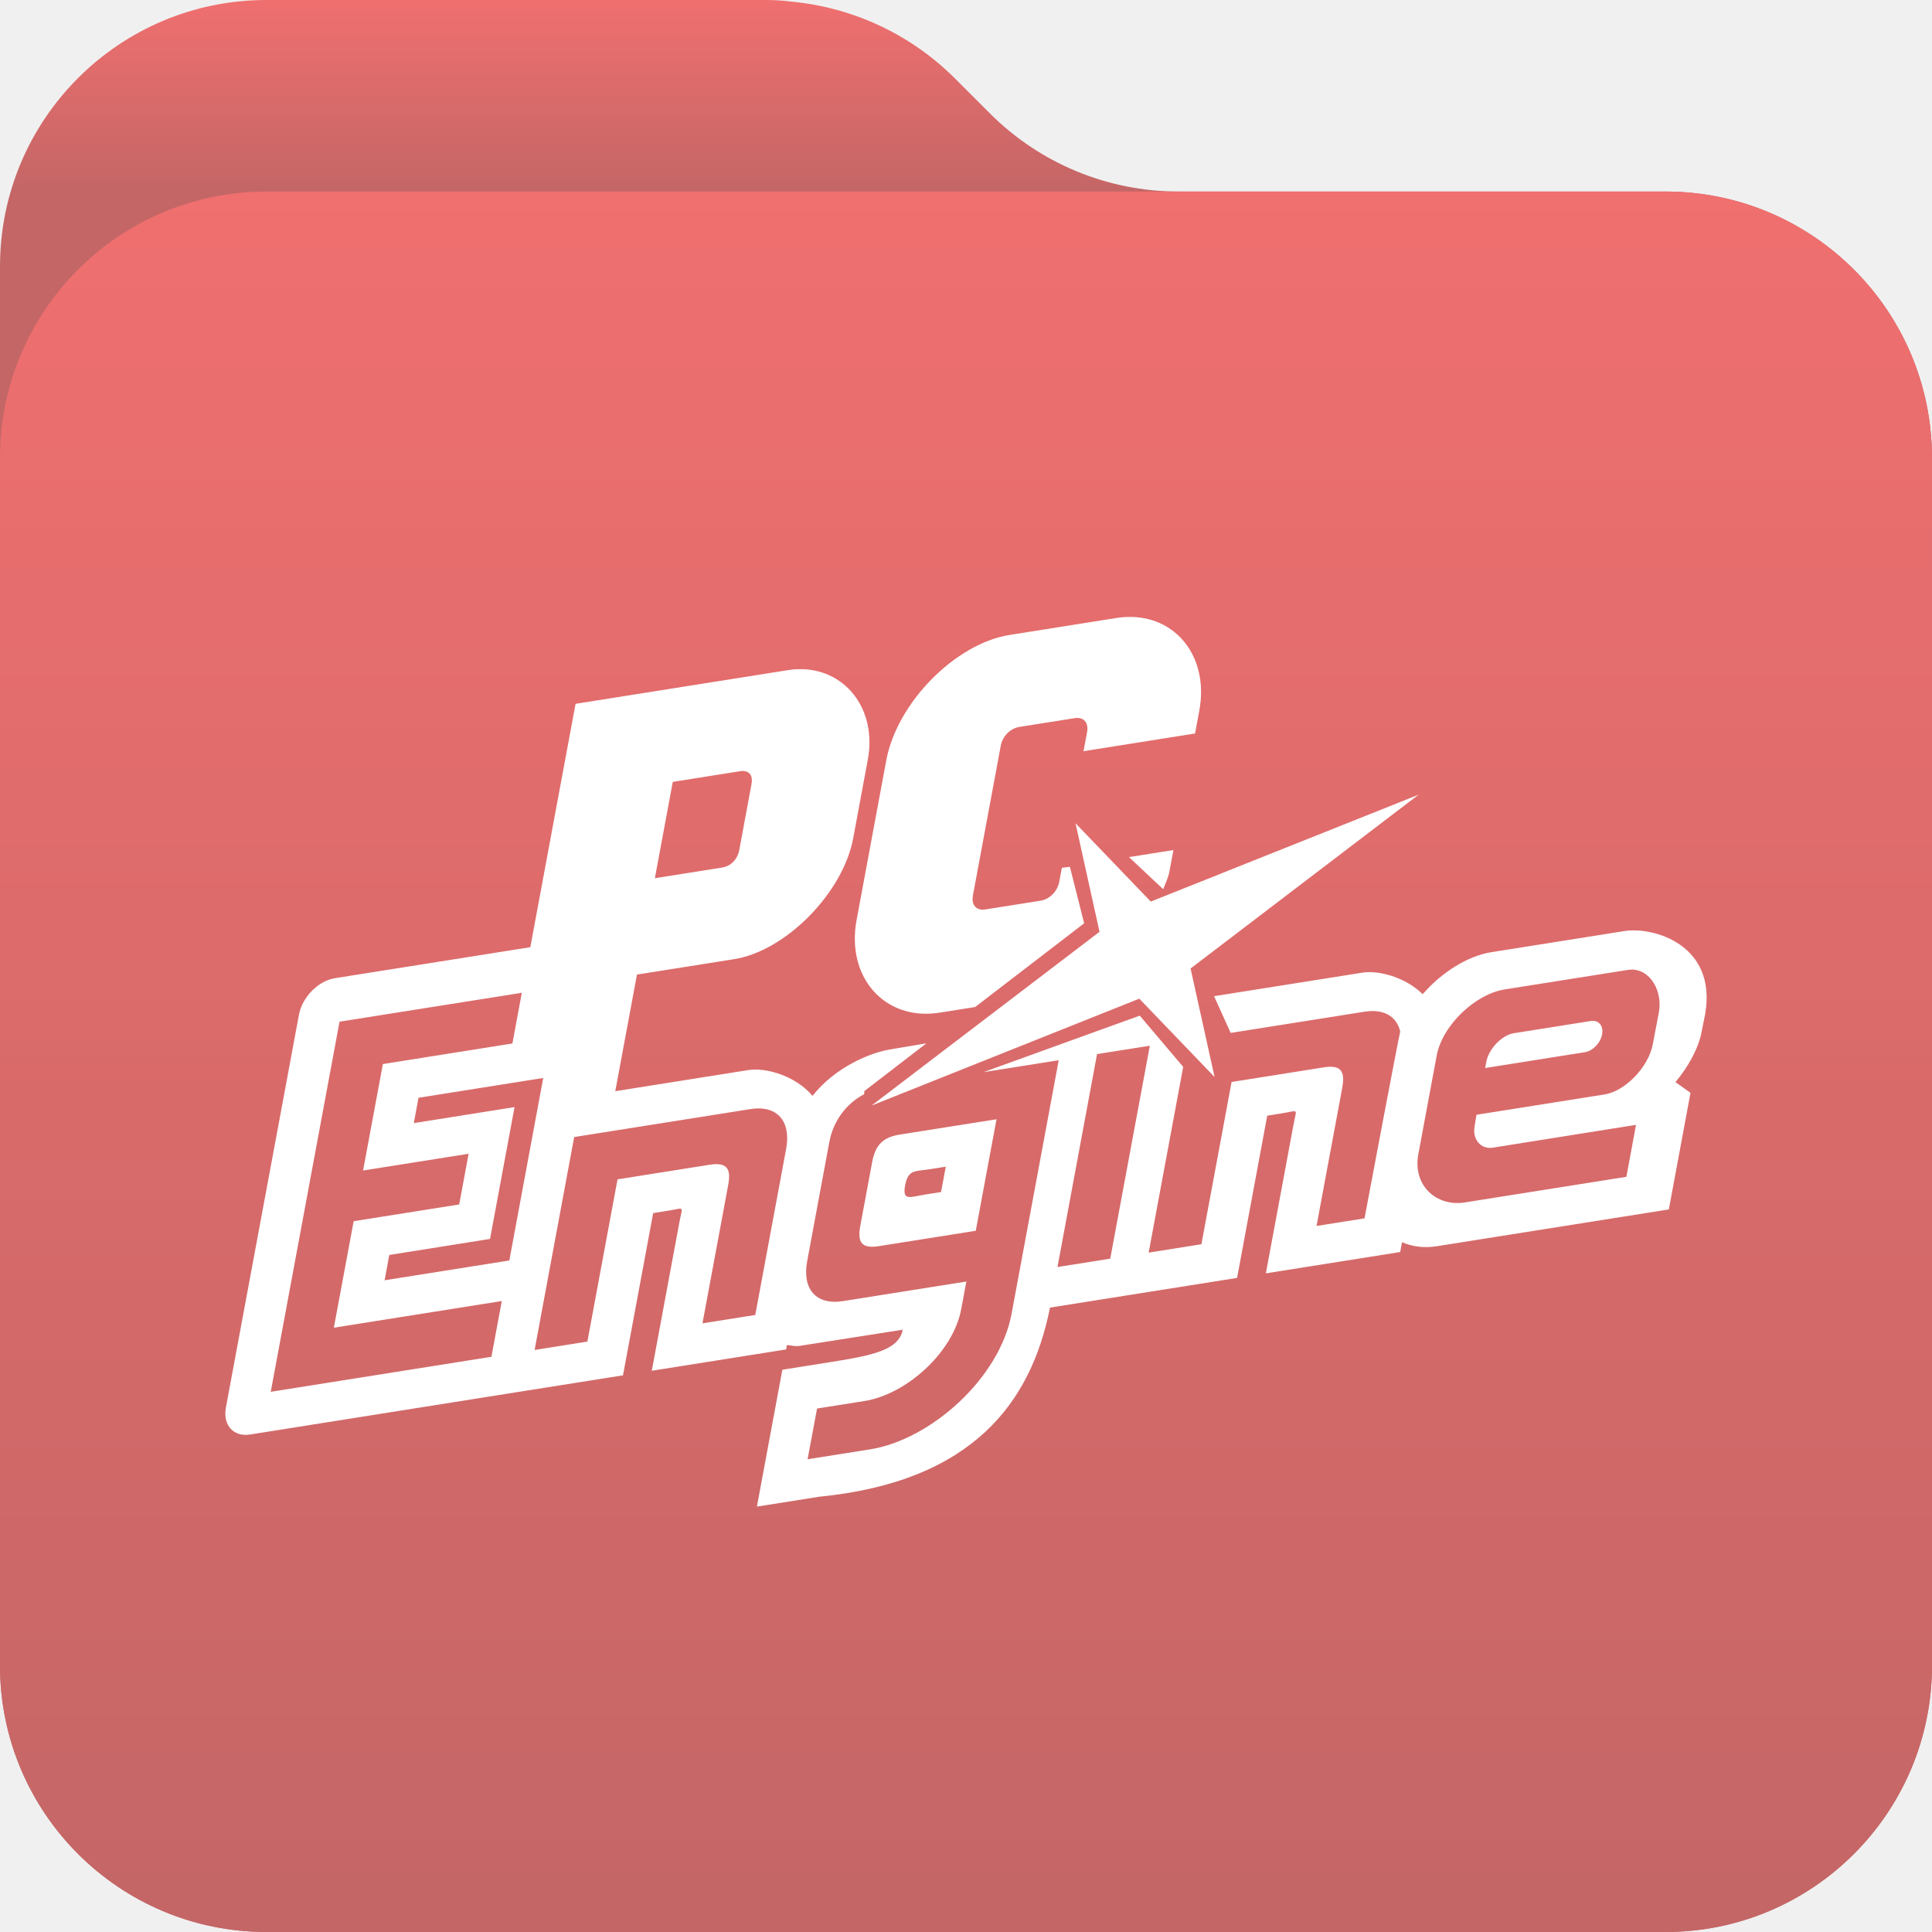
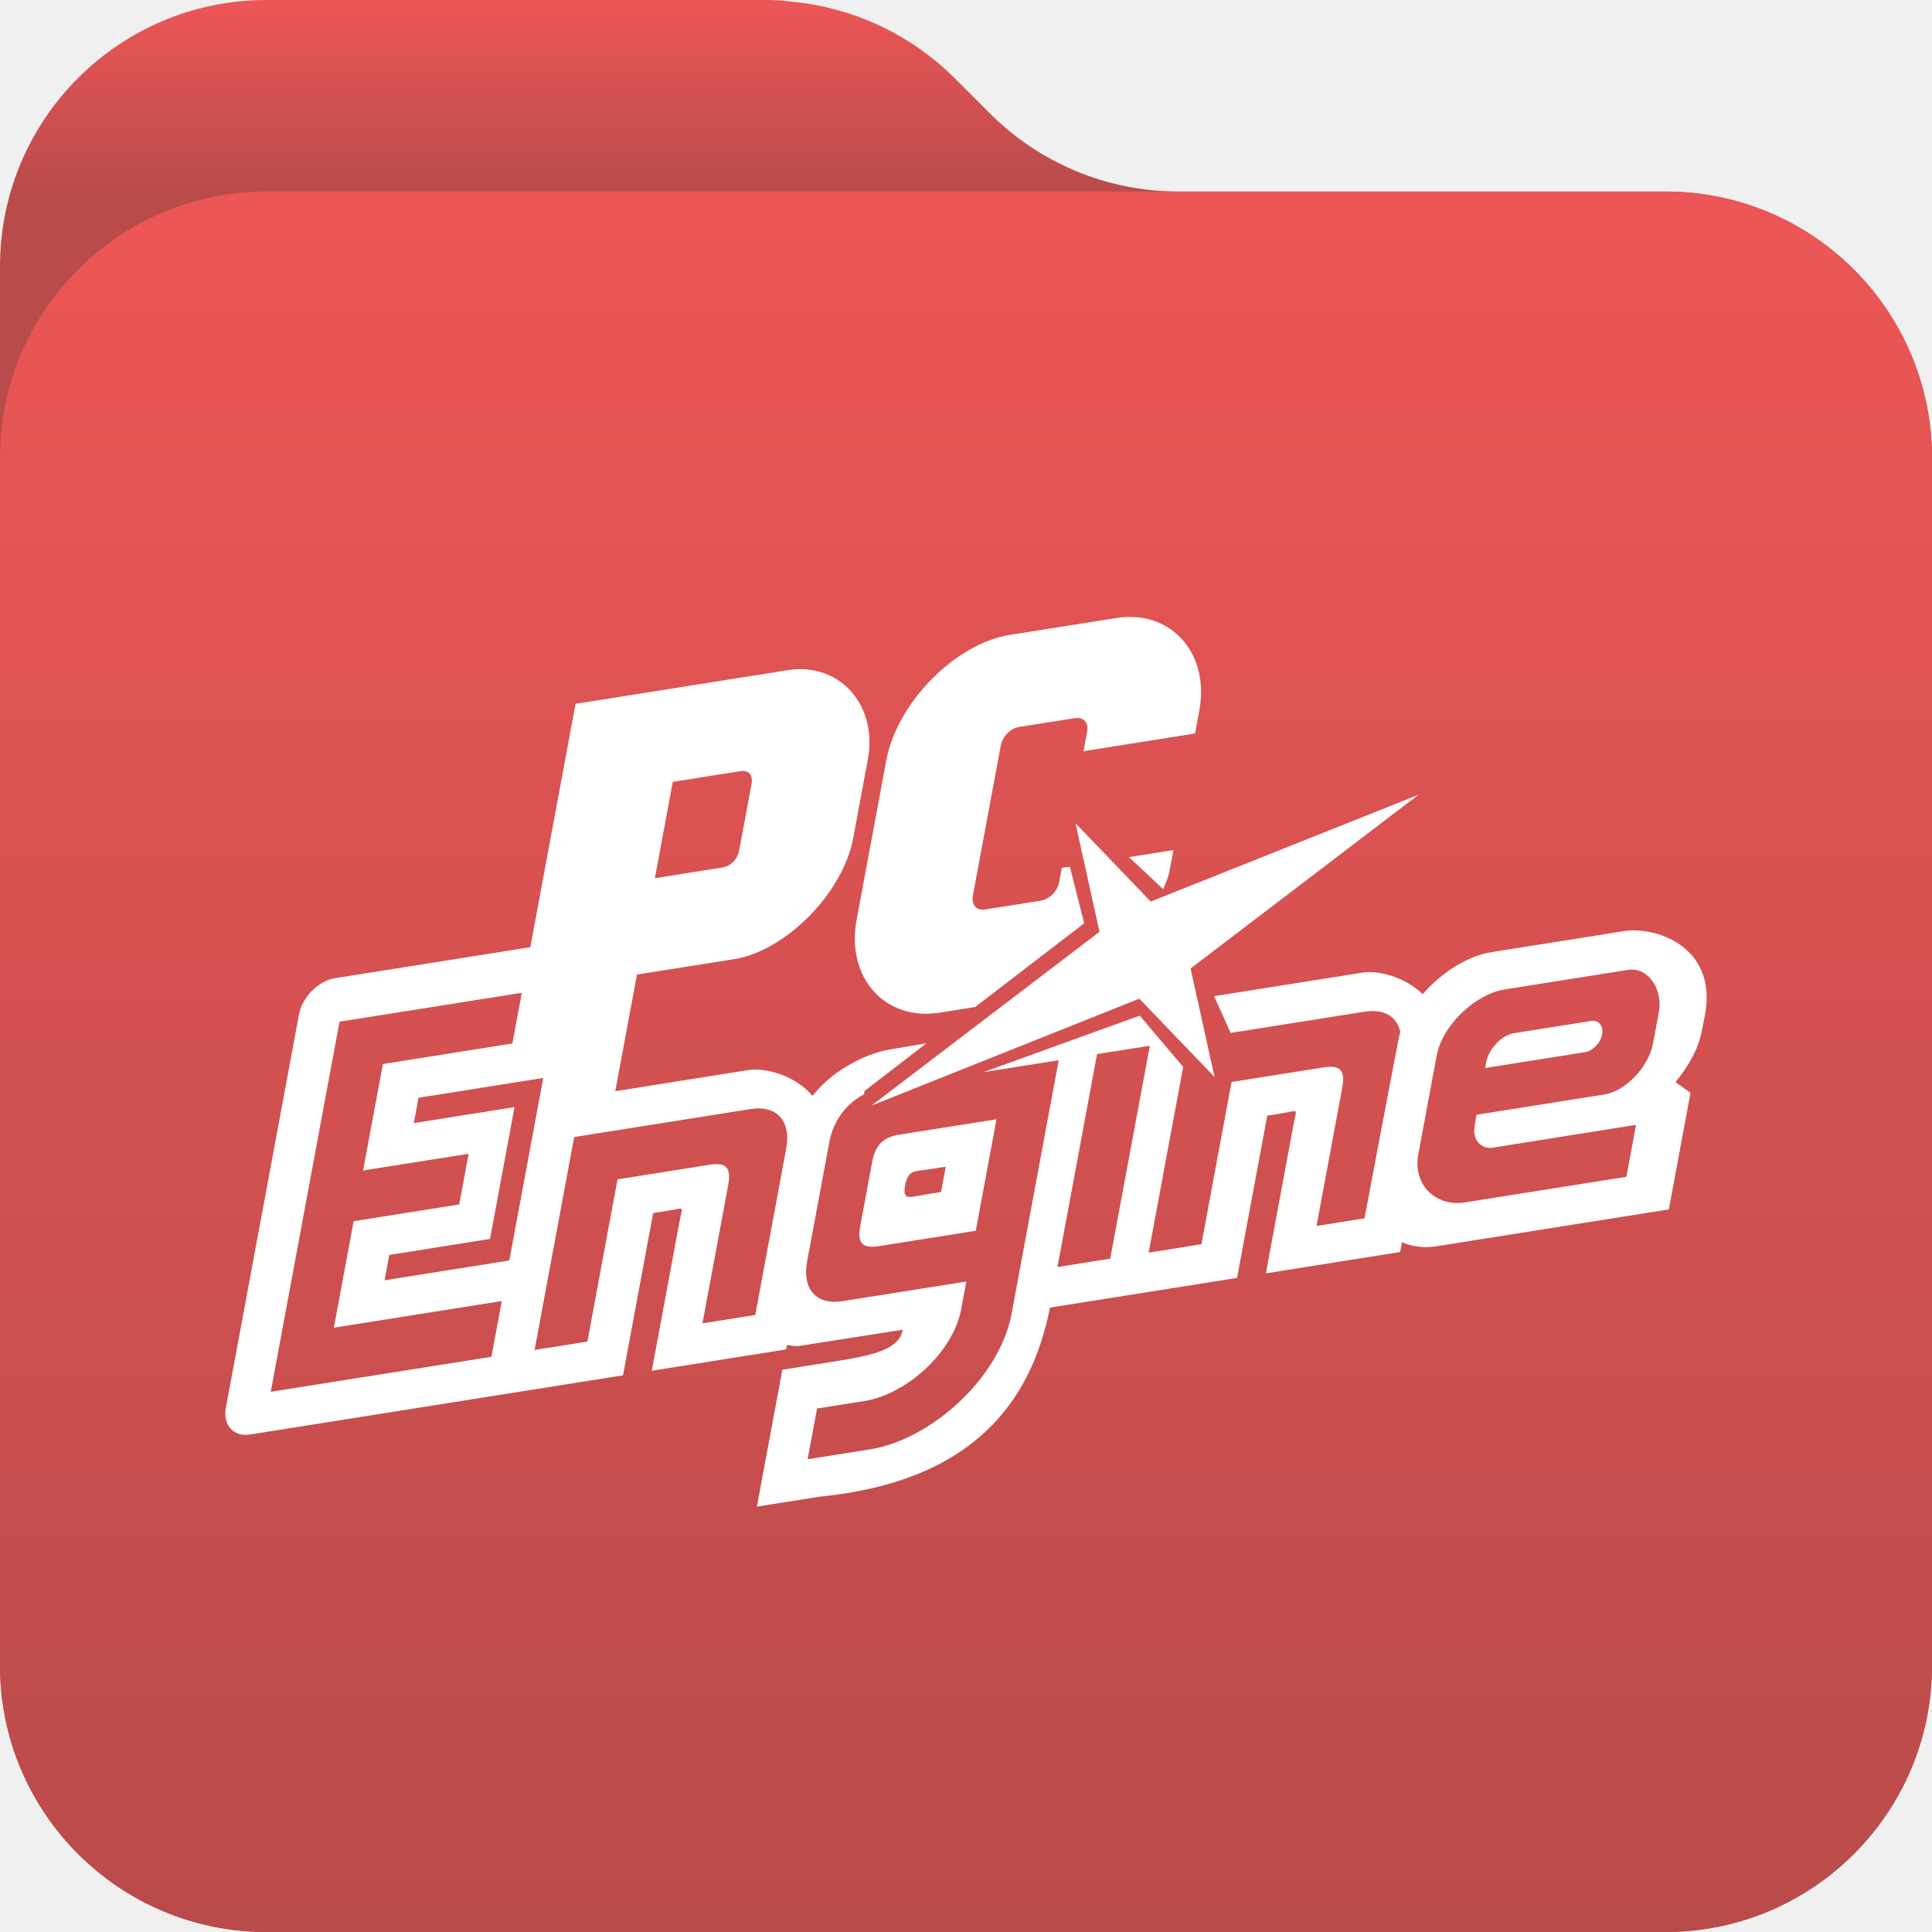
<svg xmlns="http://www.w3.org/2000/svg" xmlns:xlink="http://www.w3.org/1999/xlink" width="512" height="512" viewBox="0 0 135.467 135.467" version="1.1" id="svg1" xml:space="preserve">
  <defs id="defs1">
    <linearGradient id="linearGradient17">
      <stop style="stop-color:#e5e5e5;stop-opacity:1;" offset="0" id="stop17" />
      <stop style="stop-color:#a8a8a8;stop-opacity:1;" offset="1" id="stop18" />
    </linearGradient>
    <linearGradient id="linearGradient15">
      <stop style="stop-color:#e5e5e5;stop-opacity:1;" offset="0" id="stop15" />
      <stop style="stop-color:#a8a8a8;stop-opacity:1;" offset="1" id="stop16" />
    </linearGradient>
    <linearGradient xlink:href="#linearGradient15" id="linearGradient16" x1="55.033" y1="6.35" x2="55.033" y2="18.521" gradientUnits="userSpaceOnUse" />
    <linearGradient xlink:href="#linearGradient17" id="linearGradient18" x1="67.733" y1="18.521" x2="67.733" y2="129.117" gradientUnits="userSpaceOnUse" />
    <linearGradient data-orig="e53535,a82727" x1="55.033" y1="6.35" x2="55.033" y2="18.521" gradientUnits="userSpaceOnUse" id="linearGradient16_tint">
-       <stop style="stop-color:#f06f6f;stop-opacity:1;" offset="0" />
-       <stop style="stop-color:#c46666;stop-opacity:1;" offset="1" />
+       <stop style="stop-color:#ed5656;stop-opacity:1;" offset="0" />
+       <stop style="stop-color:#ba4b4b;stop-opacity:1;" offset="1" />
    </linearGradient>
    <linearGradient data-orig="e53535,a82727" x1="67.733" y1="18.521" x2="67.733" y2="129.117" gradientUnits="userSpaceOnUse" id="linearGradient18_tint">
-       <stop style="stop-color:#f06f6f;stop-opacity:1;" offset="0" />
-       <stop style="stop-color:#c46666;stop-opacity:1;" offset="1" />
+       <stop style="stop-color:#ed5656;stop-opacity:1;" offset="0" />
+       <stop style="stop-color:#ba4b4b;stop-opacity:1;" offset="1" />
    </linearGradient>
  </defs>
  <g id="layer1">
    <g id="g50" transform="matrix(1.103449,0,0,1.103449,-7.006964,-7.006964)">
      <path id="path46" style="display:inline;fill:url(#linearGradient16_tint);stroke-width:11.943;paint-order:stroke fill markers" d="M 23.283,6.35 C 13.931,6.35 6.35,13.931 6.35,23.283 v 88.9 c -4.4e-6,9.352 7.581,16.933 16.933,16.933 h 88.9 c 9.352,0 16.933,-7.581 16.933,-16.933 V 35.454 c 0,-9.352 -7.581,-16.933 -16.933,-16.933 H 81.206 c -4.482,-0.007 -8.778,-1.79 -11.947,-4.959 h -5.17e-4 L 67.006,11.31 C 64.233,8.55 60.589,6.836 56.694,6.459 56.144,6.386 55.589,6.35 55.033,6.35 h -0.009 z" />
      <path id="path50" style="display:inline;fill:url(#linearGradient18_tint);stroke-width:11.943;paint-order:stroke fill markers" d="m 23.283,18.521 c -9.352,-1e-6 -16.933,7.581 -16.933,16.933 v 76.729 c -4.4e-6,9.352 7.581,16.933 16.933,16.933 h 88.9 c 9.352,0 16.933,-7.581 16.933,-16.933 V 35.454 c 0,-9.352 -7.581,-16.933 -16.933,-16.933 z" />
    </g>
    <path id="path2-1" d="m 78.982,43.261 c -0.23,0.01 -0.464,0.033 -0.703,0.071 l -7.483,1.188 c -3.816,0.606 -7.903,4.757 -8.652,8.791 l -2.082,11.198 c -0.749,4.034 1.994,7.102 5.813,6.496 l 2.501,-0.395 7.642,-5.871 -0.999,-3.96 -0.564,0.068 -0.181,0.976 c -0.126,0.677 -0.669,1.228 -1.308,1.331 l -3.869,0.613 c -0.639,0.102 -1.004,-0.307 -0.878,-0.983 l 1.95,-10.487 c 0.125,-0.674 0.669,-1.226 1.307,-1.328 l 3.87,-0.613 c 0.638,-0.102 1.003,0.307 0.877,0.981 l -0.25,1.335 7.822,-1.242 0.297,-1.599 c 0.703,-3.782 -1.664,-6.714 -5.11,-6.569 z m -23.072,3.661 c -0.219,0.009 -0.442,0.031 -0.668,0.067 L 40.357,49.35 37.185,66.415 23.478,68.59 c -1.16,0.184 -2.288,1.328 -2.515,2.554 l -5.123,27.551 c -0.227,1.227 0.529,2.072 1.689,1.89 l 26.154,-4.151 2.116,-11.375 1.065,-0.17 c 1.172,-0.184 0.999,-0.394 0.772,0.82 l -1.934,10.405 9.42,-1.495 0.057,-0.311 c 0.241,0.018 0.563,0.111 0.844,0.069 l 7.273,-1.141 c -0.27,1.451 -2.186,1.815 -5.111,2.278 l -3.328,0.529 -1.785,9.597 4.373,-0.693 c 10.767,-1.063 14.863,-6.627 16.177,-13.261 l 13.119,-2.082 2.114,-11.375 1.067,-0.171 c 1.169,-0.185 0.997,-0.397 0.772,0.818 l -1.935,10.408 9.418,-1.495 0.129,-0.69 c 0.711,0.314 1.541,0.424 2.421,0.286 l 16.288,-2.583 1.519,-8.176 -1.056,-0.752 c 0.915,-1.083 1.628,-2.409 1.834,-3.521 l 0.257,-1.289 c 0.812,-4.823 -3.634,-6.103 -5.663,-5.781 l -9.347,1.483 c -1.655,0.263 -3.478,1.417 -4.804,2.945 -1.227,-1.215 -3.12,-1.687 -4.221,-1.512 l -10.407,1.651 1.165,2.575 9.385,-1.487 c 1.353,-0.216 2.257,0.325 2.505,1.396 -0.1,0.284 -2.505,13.094 -2.505,13.094 l -3.365,0.534 1.804,-9.698 c 0.223,-1.214 -0.144,-1.607 -1.312,-1.421 l -6.448,1.024 -2.116,11.375 -3.699,0.589 2.421,-13.024 -3.045,-3.592 -10.962,3.963 5.195,-0.824 0.084,-0.012 -3.304,17.773 c -0.839,4.515 -5.657,8.833 -9.93,9.511 l -4.373,0.693 0.663,-3.557 3.326,-0.526 c 2.924,-0.466 6.217,-3.392 6.784,-6.453 l 0.358,-1.925 -8.662,1.374 c -1.857,0.295 -2.865,-0.833 -2.5,-2.795 l 1.553,-8.355 c 0.275,-1.485 1.201,-2.717 2.441,-3.358 l 0.02,-0.223 4.346,-3.344 -2.538,0.427 c -1.351,0.213 -3.855,1.226 -5.447,3.256 -1.203,-1.436 -3.308,-1.998 -4.494,-1.81 l -9.336,1.483 1.521,-8.178 6.812,-1.081 c 3.626,-0.574 7.638,-4.652 8.351,-8.482 l 1.024,-5.511 c 0.668,-3.593 -1.659,-6.466 -4.94,-6.338 z m -3.81,7.138 c 0.473,0.011 0.7,0.352 0.593,0.922 l -0.858,4.623 c -0.123,0.654 -0.59,1.128 -1.208,1.226 l -4.709,0.747 1.256,-6.755 4.709,-0.747 c 0.077,-0.012 0.15,-0.018 0.217,-0.016 z m 47.367,1.662 -18.777,7.495 -5.277,-5.492 1.682,7.611 -15.986,12.185 18.777,-7.497 5.276,5.493 -1.682,-7.608 z m -17.189,3.882 -3.113,0.495 2.397,2.251 c 0.204,-0.549 0.346,-0.758 0.45,-1.322 z m 32.131,8.382 c 1.312,-0.006 2.184,1.518 1.905,3.012 l -0.424,2.223 c -0.298,1.594 -1.926,3.288 -3.383,3.519 l -8.982,1.426 -0.129,0.806 c -0.171,0.916 0.438,1.633 1.278,1.499 l 10.039,-1.599 -0.676,3.643 -11.325,1.796 c -2,0.317 -3.667,-1.192 -3.262,-3.377 l 1.284,-6.907 c 0.407,-2.184 2.754,-4.33 4.754,-4.648 l 8.653,-1.371 c 0.091,-0.015 0.181,-0.022 0.268,-0.022 z m -77.82,1.626 -0.661,3.555 -9.082,1.442 -1.388,7.465 7.4,-1.174 -0.66,3.554 -7.4,1.174 -1.389,7.467 11.775,-1.869 -0.727,3.909 -15.473,2.455 4.823,-25.952 z m 75.051,1.969 c -0.033,0.002 -0.067,0.005 -0.101,0.011 l -1.797,0.284 -2.867,0.456 -0.727,0.114 c -0.841,0.134 -1.762,1.093 -1.933,2.01 l -0.079,0.431 6.997,-1.111 c 0.552,-0.089 1.091,-0.647 1.203,-1.251 0.103,-0.566 -0.202,-0.968 -0.696,-0.944 z m -31.016,1.743 -2.777,14.93 -3.699,0.586 2.774,-14.928 0.085,-0.016 z m -42.534,2.261 -2.377,12.797 -8.746,1.388 0.329,-1.776 7.064,-1.123 1.718,-9.243 -7.063,1.122 0.329,-1.777 z m 15.187,2.135 c 1.432,0.044 2.164,1.121 1.844,2.84 l -2.164,11.644 -3.701,0.585 1.803,-9.695 C 51.287,81.879 50.919,81.485 49.747,81.67 l -6.448,1.024 -2.113,11.375 -3.701,0.588 2.775,-14.929 0.086,-0.015 12.276,-1.947 c 0.232,-0.037 0.451,-0.052 0.656,-0.045 z m 16.596,0.76 -6.784,1.074 c -1.172,0.186 -1.713,0.722 -1.938,1.939 l -0.829,4.458 c -0.227,1.218 0.141,1.61 1.312,1.424 l 6.784,-1.076 z m -3.557,3.325 -0.331,1.776 -1.065,0.17 c -1.144,0.181 -1.648,0.488 -1.459,-0.632 0.229,-1.128 0.647,-0.964 1.791,-1.146 z" style="fill:#ffffff;stroke-width:0.227" />
  </g>
</svg>
